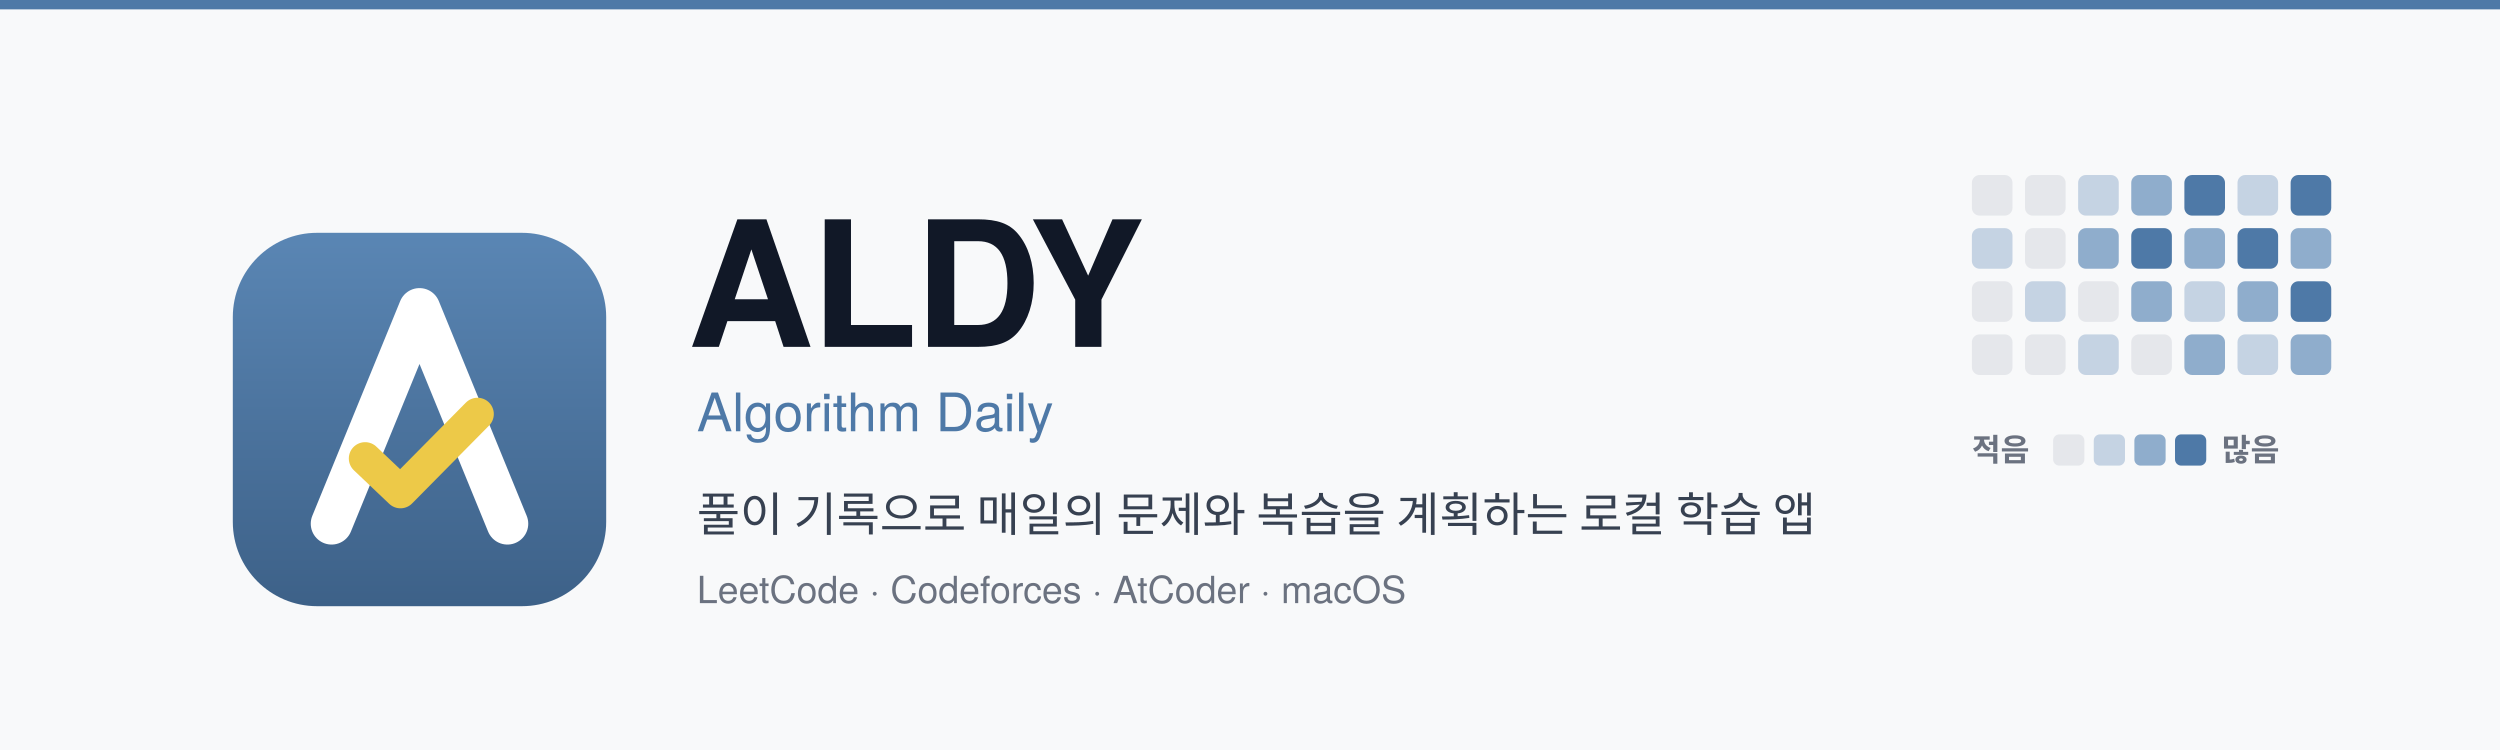
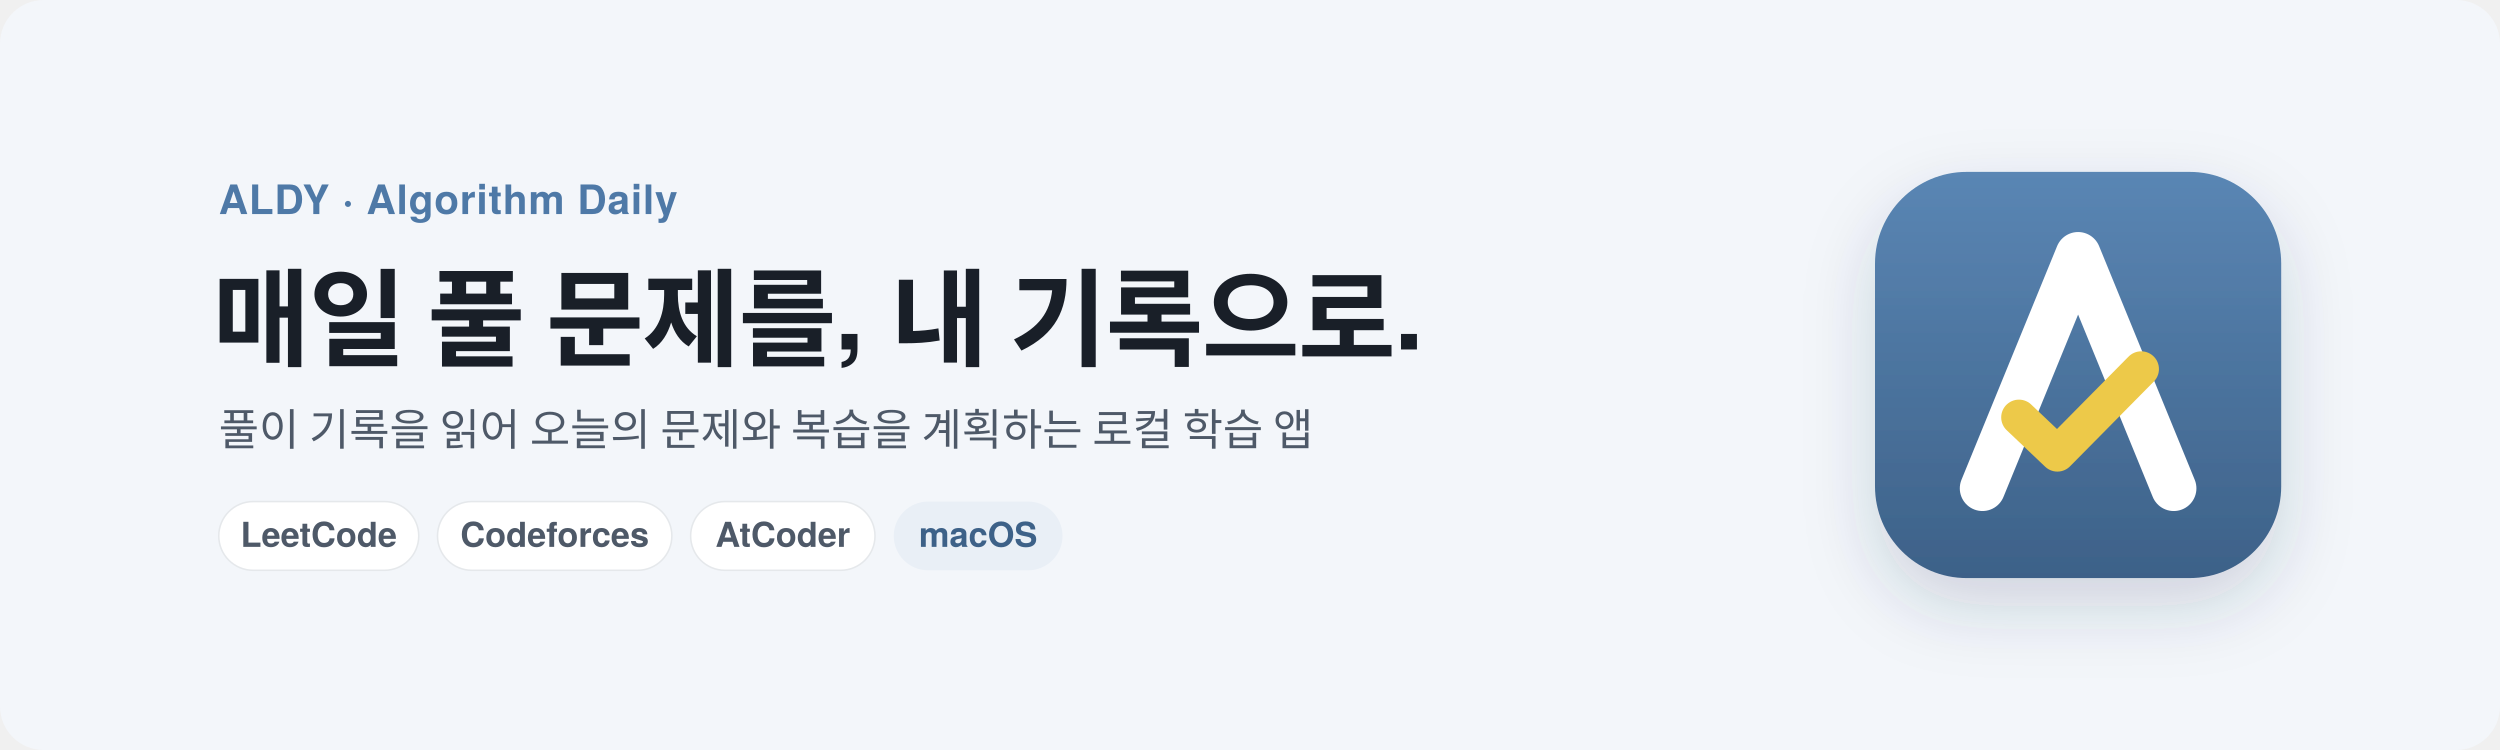
<svg xmlns="http://www.w3.org/2000/svg" width="1600" height="480" viewBox="0 0 1600 480">
  <defs>
    <linearGradient id="icon" x1="0" y1="0" x2="0" y2="1">
      <stop offset="0" stop-color="#5a86b4" />
      <stop offset="1" stop-color="#3d6188" />
    </linearGradient>
+     <filter id="lift" x="-30%" y="-30%" width="160%" height="160%">
+       <feDropShadow dx="0" dy="18" stdDeviation="22" flood-color="#1f3b5c" flood-opacity=".18" />
+     </filter>
  </defs>
-   <rect width="1600" height="480" fill="#f8f9fa" />
-   <rect x="0" y="0" width="1600" height="6" fill="#4e79a7" />
-   <g transform="translate(120 120) scale(0.29)">
-     <rect x="100" y="100" width="824" height="824" rx="186" fill="url(#icon)" />
-     <path d="M318 742 L512 268 L706 742" fill="none" stroke="#fff" stroke-width="92" stroke-linecap="round" stroke-linejoin="round" />
-     <path d="M392 598 L470 672 L640 500" fill="none" stroke="#edc948" stroke-width="72" stroke-linecap="round" stroke-linejoin="round" />
+   <rect width="1600" height="480" rx="28" fill="#f3f6fa" />
+   <g id="left" transform="translate(0 111)" font-family="Apple SD Gothic Neo, Helvetica Neue, sans-serif">
+     <text id="eyebrow" x="140" y="26" font-size="26" font-weight="700" fill="#4e79a7" letter-spacing=".5">ALDY · Algorithm Daily</text>
+     <text id="headline" x="136" y="118" font-size="68" font-weight="700" fill="#191f28" letter-spacing="-1">매일 풀 문제를, 내 기록으로.</text>
+     <text id="sub" x="140" y="174" font-size="28" font-weight="500" fill="#4e5968">풀이 기록을 읽어 오늘의 문제와 복습을 계획하는 로컬 학습 앱</text>
+     <g id="chips" transform="translate(0 210)" font-size="22" font-weight="600" fill="#4e5968">
+       <rect x="140" y="0" width="128" height="44" rx="22" fill="#fff" stroke="#e5e8eb" />
+       <text x="204" y="29" text-anchor="middle">LeetCode</text>
+       <rect x="280" y="0" width="150" height="44" rx="22" fill="#fff" stroke="#e5e8eb" />
+       <text x="355" y="29" text-anchor="middle">Codeforces</text>
+       <rect x="442" y="0" width="118" height="44" rx="22" fill="#fff" stroke="#e5e8eb" />
+       <text x="501" y="29" text-anchor="middle">AtCoder</text>
+       <rect x="572" y="0" width="108" height="44" rx="22" fill="#e9eff6" />
+       <text x="626" y="29" text-anchor="middle" fill="#3d6188">macOS</text>
+     </g>
  </g>
-   <text x="440" y="222" font-family="Apple SD Gothic Neo, Helvetica Neue, sans-serif" font-size="112" font-weight="800" fill="#111827" letter-spacing="-2">ALDY</text>
-   <text x="446" y="276" font-family="Helvetica Neue, Apple SD Gothic Neo, sans-serif" font-size="34" font-weight="500" fill="#4e79a7">Algorithm Daily</text>
-   <text x="446" y="340" font-family="Apple SD Gothic Neo, sans-serif" font-size="30" font-weight="500" fill="#374151">풀이 기록으로 매일의 문제와 복습을 계획하는 로컬 학습 앱</text>
-   <text x="446" y="386" font-family="Apple SD Gothic Neo, Helvetica Neue, sans-serif" font-size="24" font-weight="500" fill="#6b7280">LeetCode · Codeforces · AtCoder  ·  macOS</text>
-   <g transform="translate(1262 112)">
-     <g fill="#e5e7eb">
-       <rect x="0" y="0" width="26" height="26" rx="5" />
-       <rect x="34" y="0" width="26" height="26" rx="5" />
-       <rect x="68" y="0" width="26" height="26" rx="5" fill="#c5d3e3" />
-       <rect x="102" y="0" width="26" height="26" rx="5" fill="#8fadcc" />
-       <rect x="136" y="0" width="26" height="26" rx="5" fill="#4e79a7" />
-       <rect x="170" y="0" width="26" height="26" rx="5" fill="#c5d3e3" />
-       <rect x="204" y="0" width="26" height="26" rx="5" fill="#4e79a7" />
-       <rect x="0" y="34" width="26" height="26" rx="5" fill="#c5d3e3" />
-       <rect x="34" y="34" width="26" height="26" rx="5" />
-       <rect x="68" y="34" width="26" height="26" rx="5" fill="#8fadcc" />
-       <rect x="102" y="34" width="26" height="26" rx="5" fill="#4e79a7" />
-       <rect x="136" y="34" width="26" height="26" rx="5" fill="#8fadcc" />
-       <rect x="170" y="34" width="26" height="26" rx="5" fill="#4e79a7" />
-       <rect x="204" y="34" width="26" height="26" rx="5" fill="#8fadcc" />
-       <rect x="0" y="68" width="26" height="26" rx="5" />
-       <rect x="34" y="68" width="26" height="26" rx="5" fill="#c5d3e3" />
-       <rect x="68" y="68" width="26" height="26" rx="5" />
-       <rect x="102" y="68" width="26" height="26" rx="5" fill="#8fadcc" />
-       <rect x="136" y="68" width="26" height="26" rx="5" fill="#c5d3e3" />
-       <rect x="170" y="68" width="26" height="26" rx="5" fill="#8fadcc" />
-       <rect x="204" y="68" width="26" height="26" rx="5" fill="#4e79a7" />
-       <rect x="0" y="102" width="26" height="26" rx="5" />
-       <rect x="34" y="102" width="26" height="26" rx="5" />
-       <rect x="68" y="102" width="26" height="26" rx="5" fill="#c5d3e3" />
-       <rect x="102" y="102" width="26" height="26" rx="5" />
-       <rect x="136" y="102" width="26" height="26" rx="5" fill="#8fadcc" />
-       <rect x="170" y="102" width="26" height="26" rx="5" fill="#c5d3e3" />
-       <rect x="204" y="102" width="26" height="26" rx="5" fill="#8fadcc" />
-     </g>
-     <g font-family="Apple SD Gothic Neo, sans-serif" font-size="20" font-weight="600" fill="#6b7280">
-       <text x="0" y="183">적음</text>
-       <rect x="52" y="166" width="20" height="20" rx="4" fill="#e5e7eb" />
-       <rect x="78" y="166" width="20" height="20" rx="4" fill="#c5d3e3" />
-       <rect x="104" y="166" width="20" height="20" rx="4" fill="#8fadcc" />
-       <rect x="130" y="166" width="20" height="20" rx="4" fill="#4e79a7" />
-       <text x="160" y="183">많음</text>
+   <g filter="url(#lift)" transform="translate(1200 110)">
+     <g transform="scale(0.3155) translate(-100 -100)">
+       <rect x="100" y="100" width="824" height="824" rx="186" fill="url(#icon)" />
+       <path d="M318 742 L512 268 L706 742" fill="none" stroke="#fff" stroke-width="92" stroke-linecap="round" stroke-linejoin="round" />
+       <path d="M392 598 L470 672 L640 500" fill="none" stroke="#edc948" stroke-width="72" stroke-linecap="round" stroke-linejoin="round" />
    </g>
  </g>
</svg>
